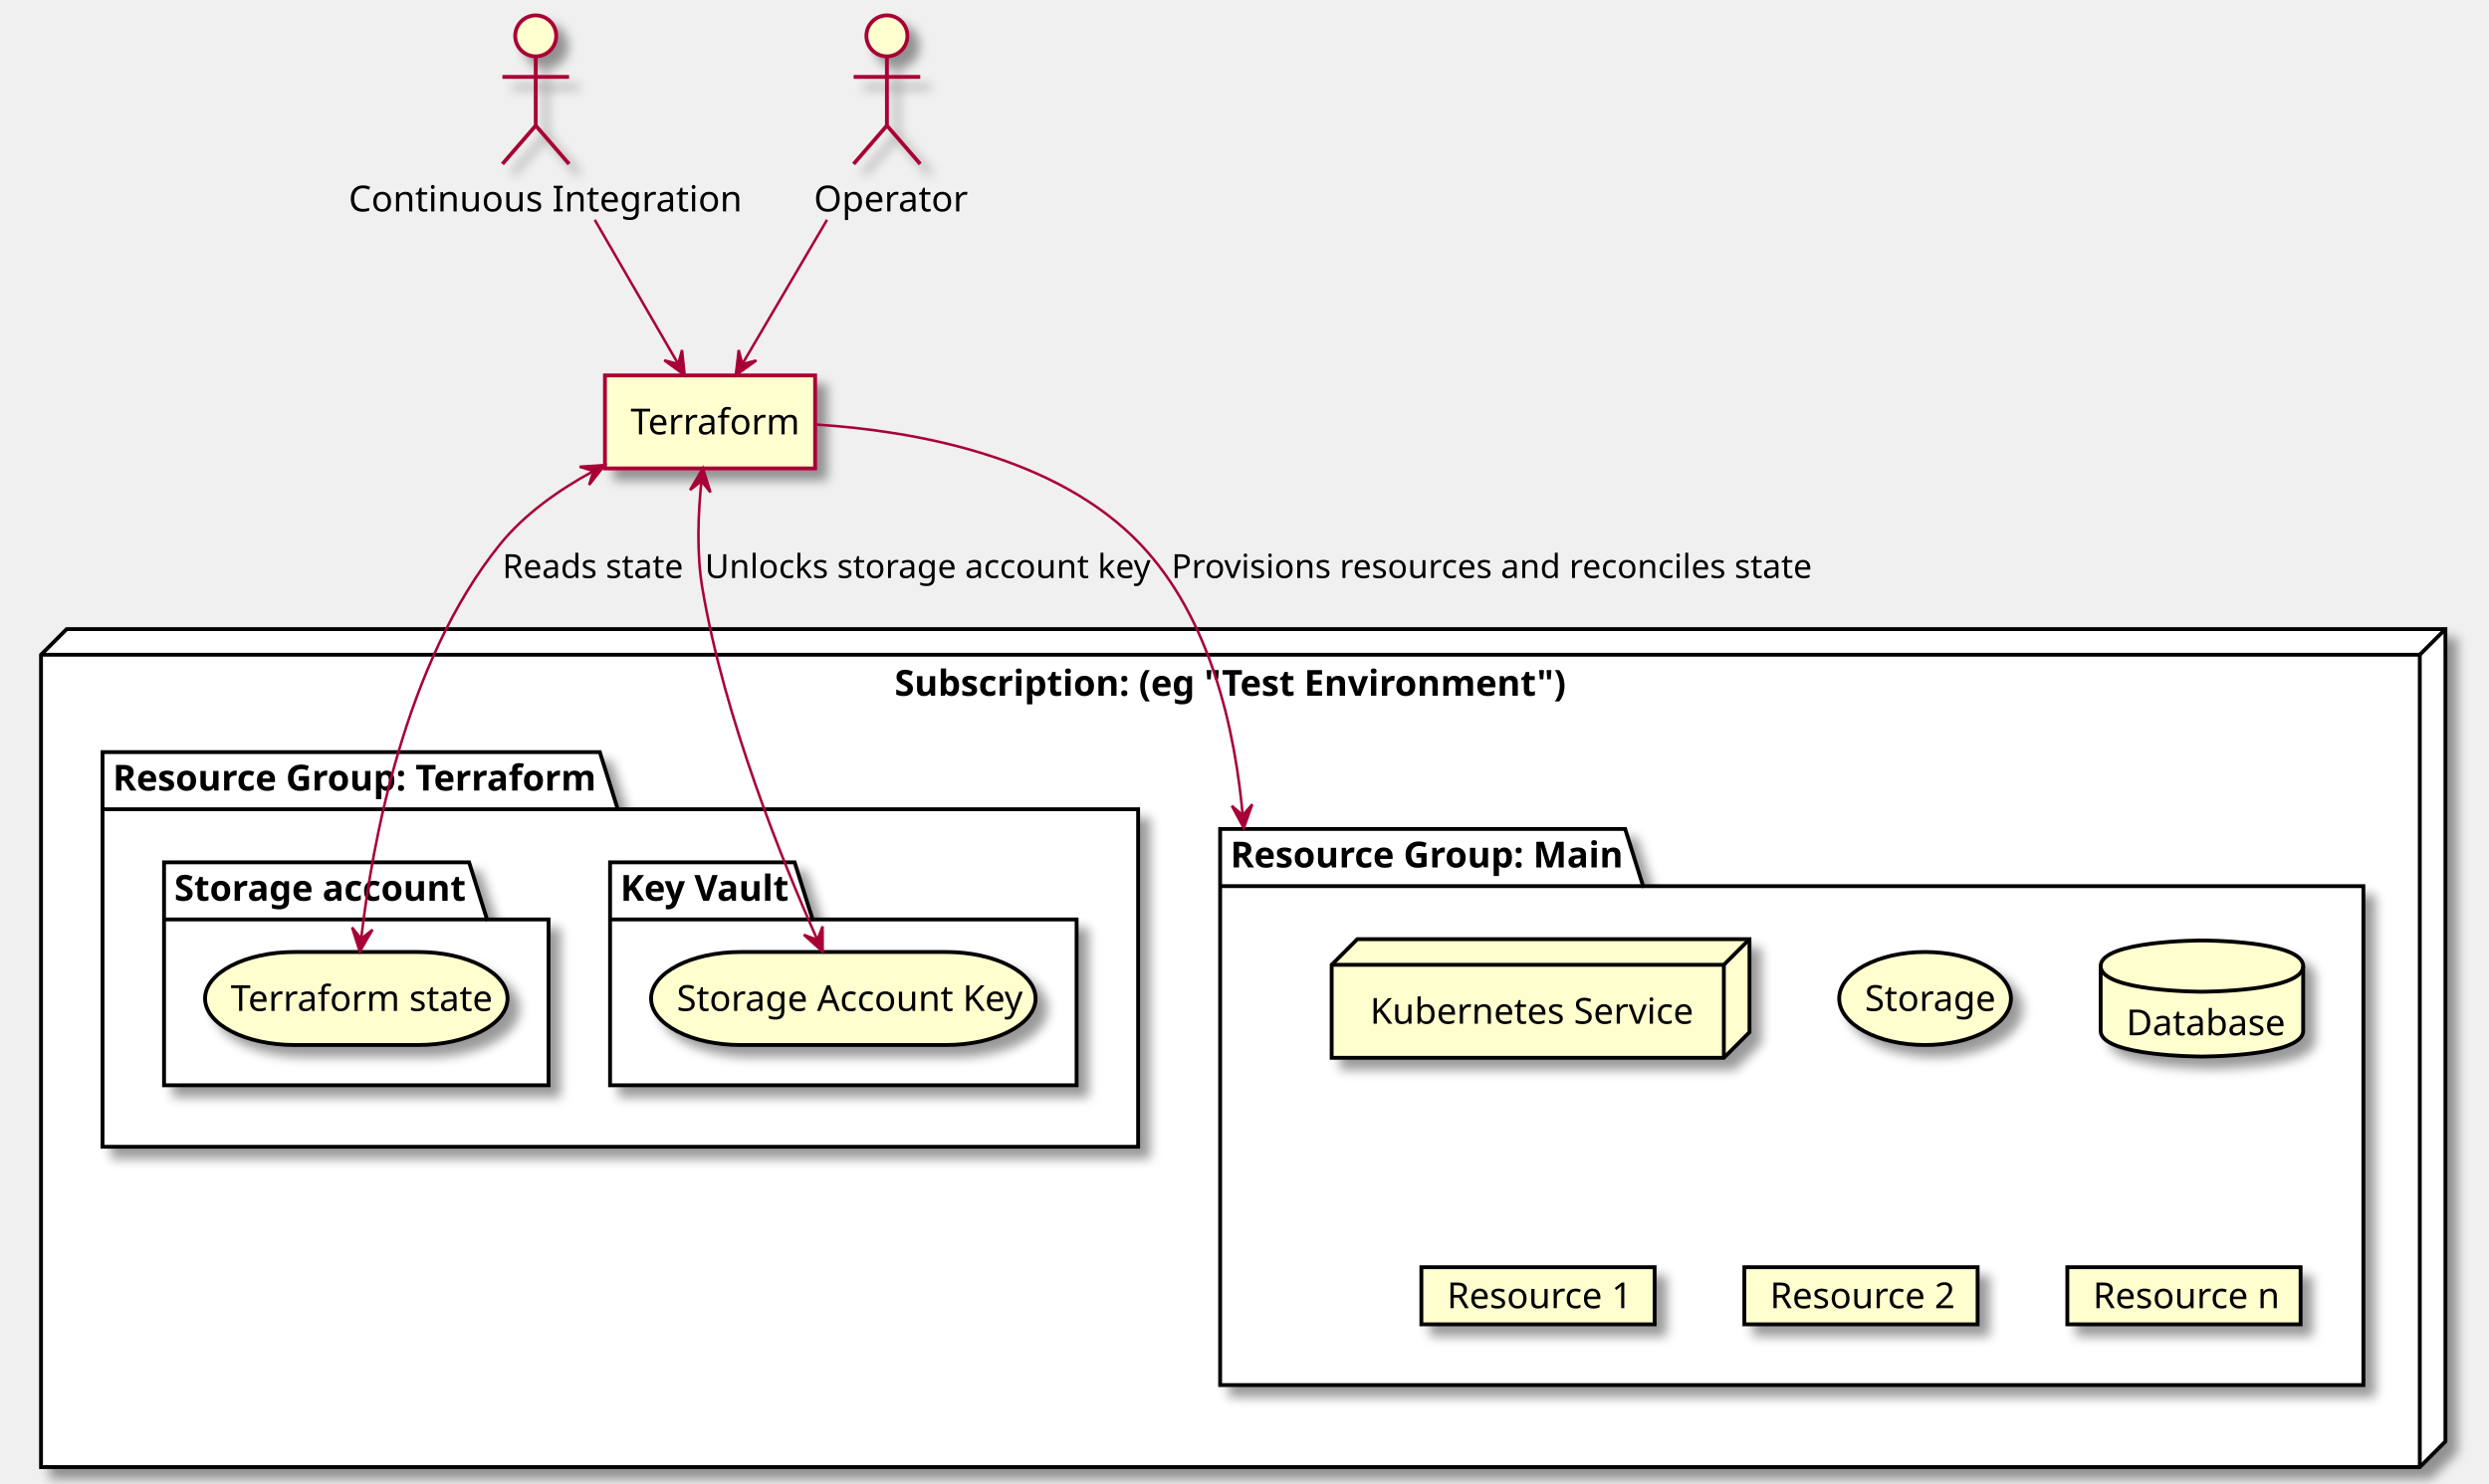
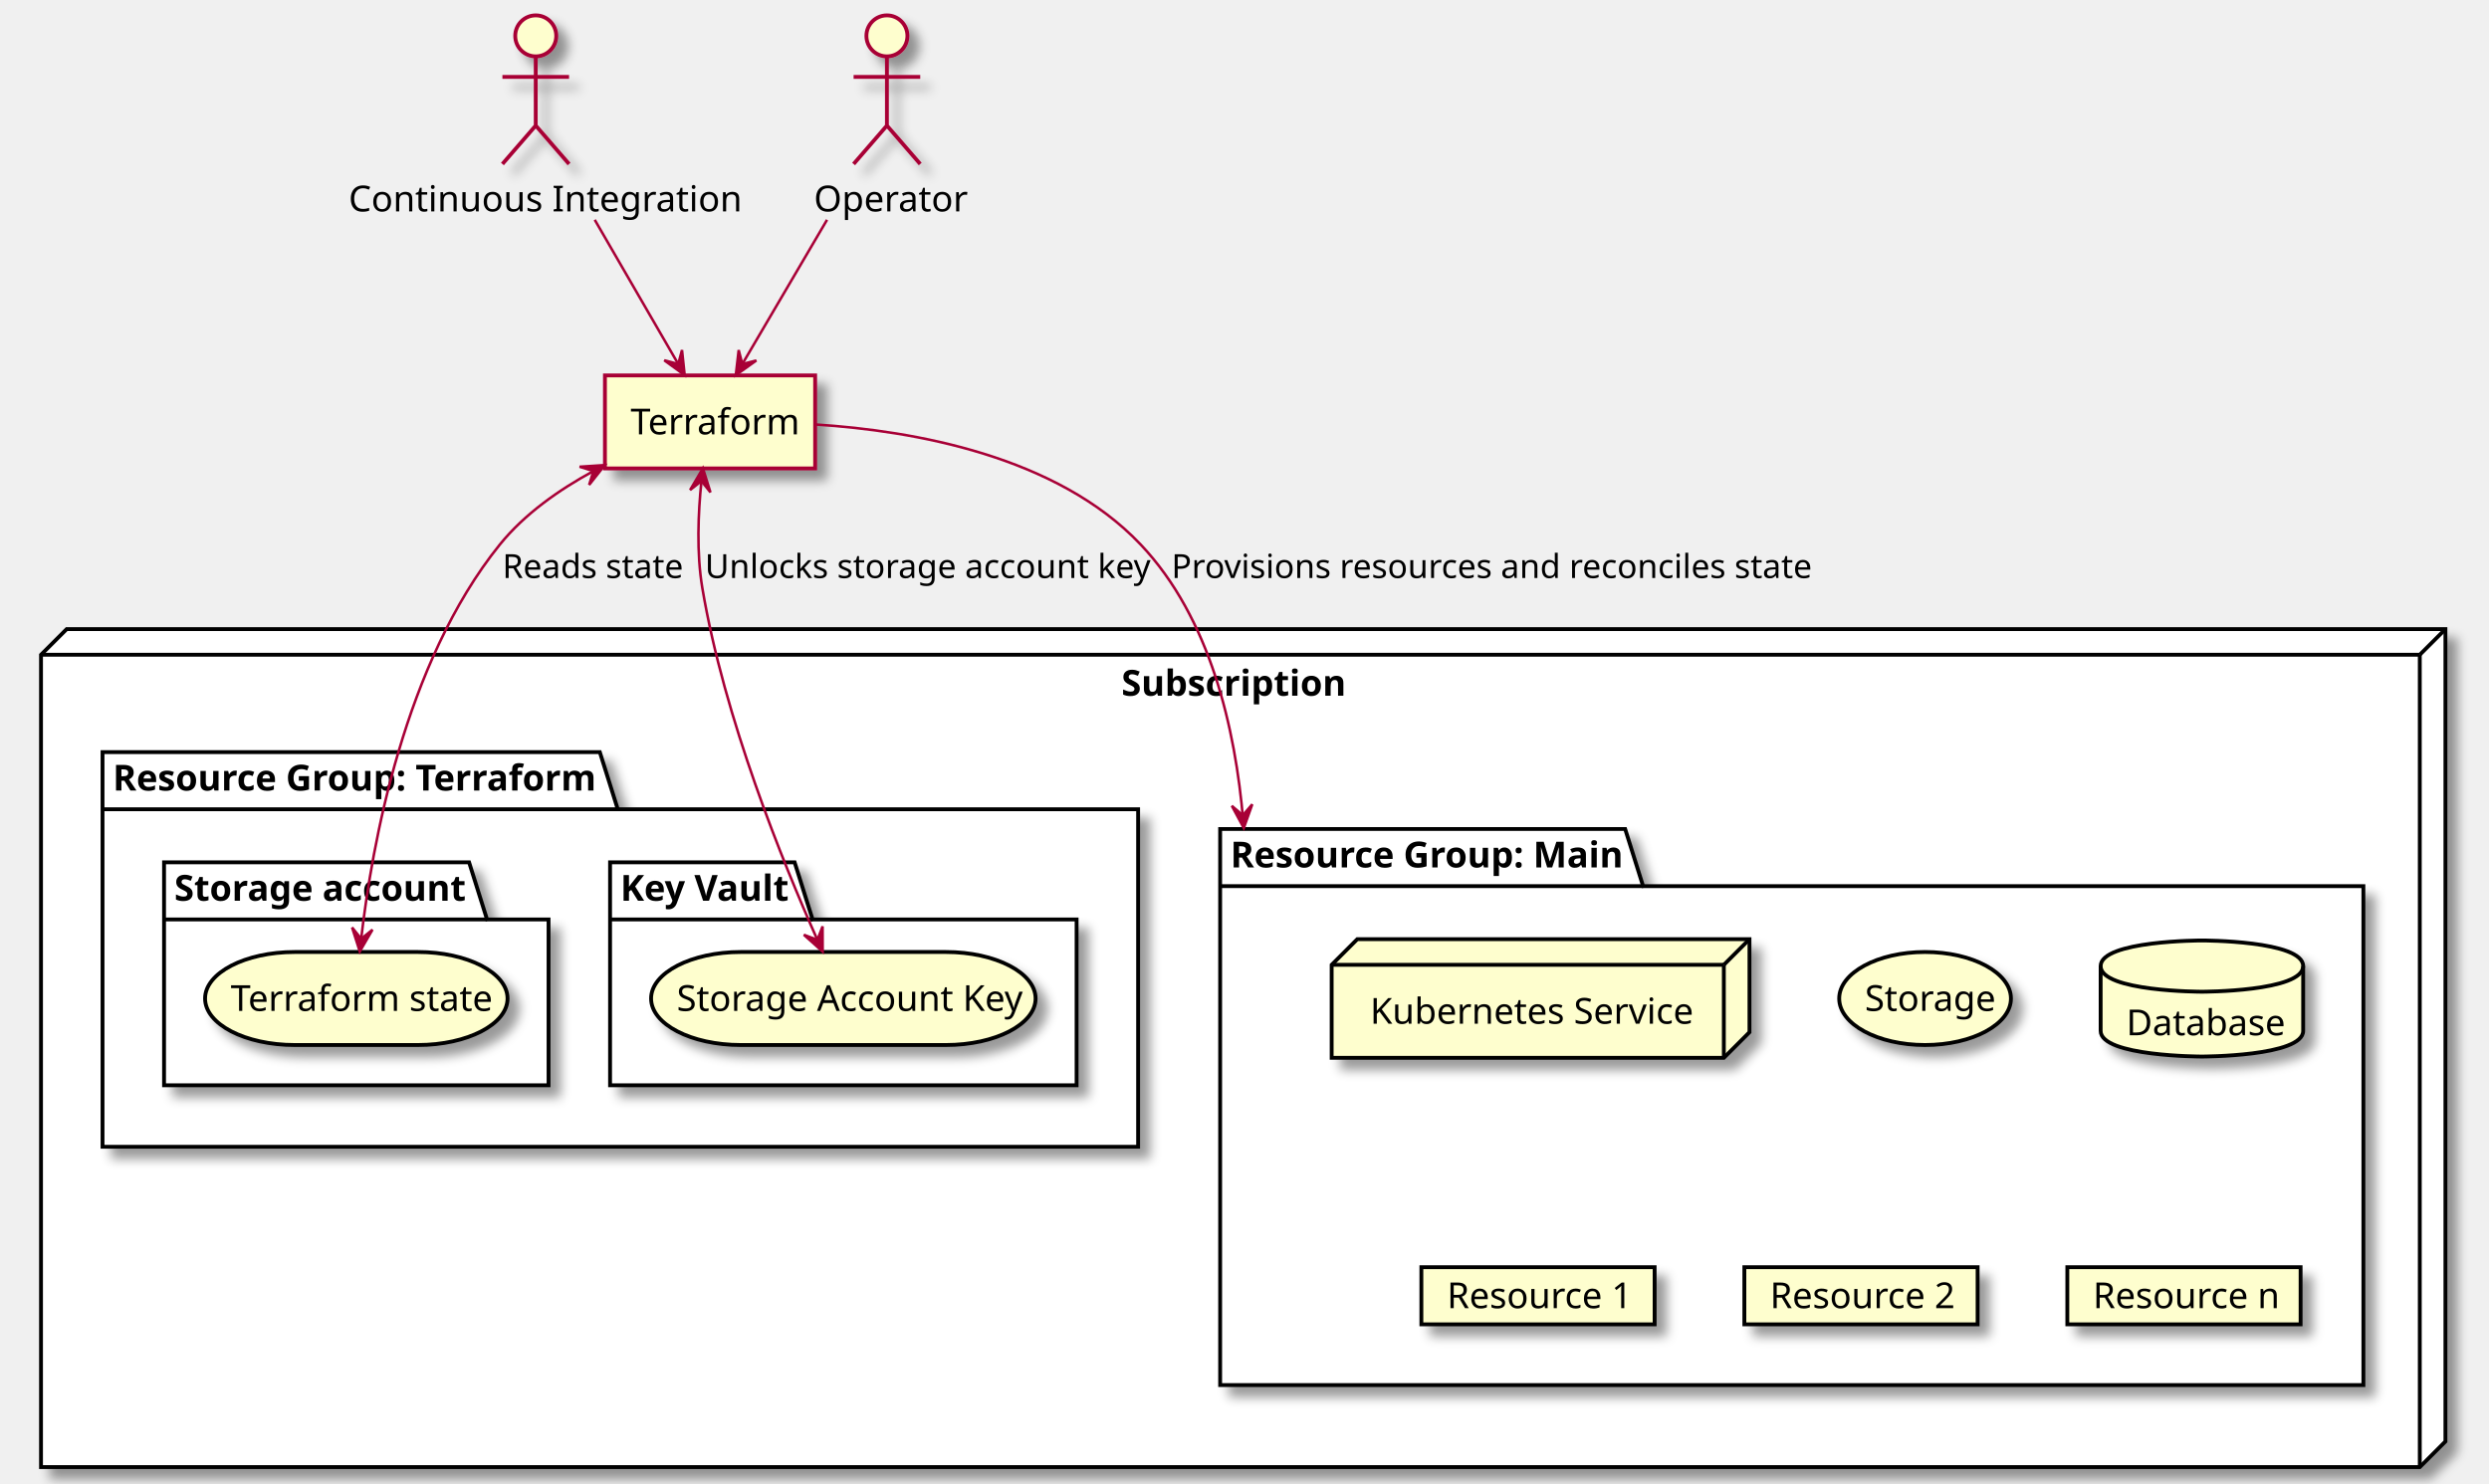
<svg xmlns="http://www.w3.org/2000/svg" contentScriptType="application/ecmascript" contentStyleType="text/css" height="579px" preserveAspectRatio="none" style="width:971px;height:579px;" version="1.1" viewBox="0 0 971 579" width="971px" zoomAndPan="magnify">
  <defs>
-     <filter height="300%" id="f1cnt0udd2aaik" width="300%" x="-1" y="-1">
+     <filter height="300%" id="f1s96j37lx9yqs" width="300%" x="-1" y="-1">
      <feGaussianBlur result="blurOut" stdDeviation="2.0" />
      <feColorMatrix in="blurOut" result="blurOut2" type="matrix" values="0 0 0 0 0 0 0 0 0 0 0 0 0 0 0 0 0 0 .4 0" />
      <feOffset dx="4.0" dy="4.0" in="blurOut2" result="blurOut3" />
      <feBlend in="SourceGraphic" in2="blurOut3" mode="normal" />
    </filter>
  </defs>
  <g>
-     <polygon fill="#FFFFFF" filter="url(#f1cnt0udd2aaik)" points="16,255.5,26,245.5,954,245.5,954,562.5,944,572.5,16,572.5,16,255.5" style="stroke:#000000;stroke-width:1.5;" />
+     <polygon fill="#FFFFFF" filter="url(#f1s96j37lx9yqs)" points="16,255.5,26,245.5,954,245.5,954,562.5,944,572.5,16,572.5,16,255.5" style="stroke:#000000;stroke-width:1.5;" />
    <line style="stroke:#000000;stroke-width:1.5;" x1="944" x2="954" y1="255.5" y2="245.5" />
    <line style="stroke:#000000;stroke-width:1.5;" x1="16" x2="944" y1="255.5" y2="255.5" />
    <line style="stroke:#000000;stroke-width:1.5;" x1="944" x2="944" y1="255.5" y2="572.5" />
-     <text fill="#000000" font-family="sans-serif" font-size="14" font-weight="bold" lengthAdjust="spacing" textLength="264" x="349" y="271.495">Subscription: (eg "Test Environment")</text>
-     <polygon fill="#FFFFFF" filter="url(#f1cnt0udd2aaik)" points="40,293.5,234,293.5,241,315.797,444,315.797,444,447.5,40,447.5,40,293.5" style="stroke:#000000;stroke-width:1.5;" />
+     <text fill="#000000" font-family="sans-serif" font-size="14" font-weight="bold" lengthAdjust="spacing" textLength="87" x="437.5" y="271.495">Subscription</text>
+     <polygon fill="#FFFFFF" filter="url(#f1s96j37lx9yqs)" points="40,293.5,234,293.5,241,315.797,444,315.797,444,447.5,40,447.5,40,293.5" style="stroke:#000000;stroke-width:1.5;" />
    <line style="stroke:#000000;stroke-width:1.5;" x1="40" x2="241" y1="315.797" y2="315.797" />
    <text fill="#000000" font-family="sans-serif" font-size="14" font-weight="bold" lengthAdjust="spacing" textLength="188" x="44" y="308.495">Resource Group: Terraform</text>
-     <polygon fill="#FFFFFF" filter="url(#f1cnt0udd2aaik)" points="64,336.5,183,336.5,190,358.797,214,358.797,214,423.5,64,423.5,64,336.5" style="stroke:#000000;stroke-width:1.5;" />
+     <polygon fill="#FFFFFF" filter="url(#f1s96j37lx9yqs)" points="64,336.5,183,336.5,190,358.797,214,358.797,214,423.5,64,423.5,64,336.5" style="stroke:#000000;stroke-width:1.5;" />
    <line style="stroke:#000000;stroke-width:1.5;" x1="64" x2="190" y1="358.797" y2="358.797" />
    <text fill="#000000" font-family="sans-serif" font-size="14" font-weight="bold" lengthAdjust="spacing" textLength="113" x="68" y="351.495">Storage account</text>
-     <polygon fill="#FFFFFF" filter="url(#f1cnt0udd2aaik)" points="238,336.5,310,336.5,317,358.797,420,358.797,420,423.5,238,423.5,238,336.5" style="stroke:#000000;stroke-width:1.5;" />
+     <polygon fill="#FFFFFF" filter="url(#f1s96j37lx9yqs)" points="238,336.5,310,336.5,317,358.797,420,358.797,420,423.5,238,423.5,238,336.5" style="stroke:#000000;stroke-width:1.5;" />
    <line style="stroke:#000000;stroke-width:1.5;" x1="238" x2="317" y1="358.797" y2="358.797" />
    <text fill="#000000" font-family="sans-serif" font-size="14" font-weight="bold" lengthAdjust="spacing" textLength="66" x="242" y="351.495">Key Vault</text>
-     <polygon fill="#FFFFFF" filter="url(#f1cnt0udd2aaik)" points="476,323.5,634,323.5,641,345.797,922,345.797,922,540.5,476,540.5,476,323.5" style="stroke:#000000;stroke-width:1.5;" />
+     <polygon fill="#FFFFFF" filter="url(#f1s96j37lx9yqs)" points="476,323.5,634,323.5,641,345.797,922,345.797,922,540.5,476,540.5,476,323.5" style="stroke:#000000;stroke-width:1.5;" />
    <line style="stroke:#000000;stroke-width:1.5;" x1="476" x2="641" y1="345.797" y2="345.797" />
    <text fill="#000000" font-family="sans-serif" font-size="14" font-weight="bold" lengthAdjust="spacing" textLength="152" x="480" y="338.495">Resource Group: Main</text>
-     <rect fill="#FEFECE" filter="url(#f1cnt0udd2aaik)" height="36.297" rx="35" ry="35" style="stroke:#000000;stroke-width:1.5;" width="118" x="80" y="371.5" />
+     <rect fill="#FEFECE" filter="url(#f1s96j37lx9yqs)" height="36.297" rx="35" ry="35" style="stroke:#000000;stroke-width:1.5;" width="118" x="80" y="371.5" />
    <text fill="#000000" font-family="sans-serif" font-size="14" lengthAdjust="spacing" textLength="98" x="90" y="394.495">Terraform state</text>
-     <rect fill="#FEFECE" filter="url(#f1cnt0udd2aaik)" height="36.297" rx="35" ry="35" style="stroke:#000000;stroke-width:1.5;" width="150" x="254" y="371.5" />
+     <rect fill="#FEFECE" filter="url(#f1s96j37lx9yqs)" height="36.297" rx="35" ry="35" style="stroke:#000000;stroke-width:1.5;" width="150" x="254" y="371.5" />
    <text fill="#000000" font-family="sans-serif" font-size="14" lengthAdjust="spacing" textLength="130" x="264" y="394.495">Storage Account Key</text>
-     <polygon fill="#FEFECE" filter="url(#f1cnt0udd2aaik)" points="519.5,376.5,529.5,366.5,682.5,366.5,682.5,402.797,672.5,412.797,519.5,412.797,519.5,376.5" style="stroke:#000000;stroke-width:1.5;" />
+     <polygon fill="#FEFECE" filter="url(#f1s96j37lx9yqs)" points="519.5,376.5,529.5,366.5,682.5,366.5,682.5,402.797,672.5,412.797,519.5,412.797,519.5,376.5" style="stroke:#000000;stroke-width:1.5;" />
    <line style="stroke:#000000;stroke-width:1.5;" x1="672.5" x2="682.5" y1="376.5" y2="366.5" />
    <line style="stroke:#000000;stroke-width:1.5;" x1="519.5" x2="672.5" y1="376.5" y2="376.5" />
    <line style="stroke:#000000;stroke-width:1.5;" x1="672.5" x2="672.5" y1="376.5" y2="412.797" />
    <text fill="#000000" font-family="sans-serif" font-size="14" lengthAdjust="spacing" textLength="123" x="534.5" y="399.495">Kubernetes Service</text>
-     <rect fill="#FEFECE" filter="url(#f1cnt0udd2aaik)" height="36.297" rx="35" ry="35" style="stroke:#000000;stroke-width:1.5;" width="67" x="717.5" y="371.5" />
+     <rect fill="#FEFECE" filter="url(#f1s96j37lx9yqs)" height="36.297" rx="35" ry="35" style="stroke:#000000;stroke-width:1.5;" width="67" x="717.5" y="371.5" />
    <text fill="#000000" font-family="sans-serif" font-size="14" lengthAdjust="spacing" textLength="47" x="727.5" y="394.495">Storage</text>
-     <path d="M819.5,377 C819.5,367 859,367 859,367 C859,367 898.5,367 898.5,377 L898.5,402.297 C898.5,412.297 859,412.297 859,412.297 C859,412.297 819.5,412.297 819.5,402.297 L819.5,377 " fill="#FEFECE" filter="url(#f1cnt0udd2aaik)" style="stroke:#000000;stroke-width:1.5;" />
+     <path d="M819.5,377 C819.5,367 859,367 859,367 C859,367 898.5,367 898.5,377 L898.5,402.297 C898.5,412.297 859,412.297 859,412.297 C859,412.297 819.5,412.297 819.5,402.297 L819.5,377 " fill="#FEFECE" filter="url(#f1s96j37lx9yqs)" style="stroke:#000000;stroke-width:1.5;" />
    <path d="M819.5,377 C819.5,387 859,387 859,387 C859,387 898.5,387 898.5,377 " fill="none" style="stroke:#000000;stroke-width:1.5;" />
    <text fill="#000000" font-family="sans-serif" font-size="14" lengthAdjust="spacing" textLength="59" x="829.5" y="403.995">Database</text>
-     <rect fill="#FEFECE" filter="url(#f1cnt0udd2aaik)" height="22.297" style="stroke:#000000;stroke-width:1.5;" width="91" x="554.5" y="494.5" />
+     <rect fill="#FEFECE" filter="url(#f1s96j37lx9yqs)" height="22.297" style="stroke:#000000;stroke-width:1.5;" width="91" x="554.5" y="494.5" />
    <text fill="#000000" font-family="sans-serif" font-size="14" lengthAdjust="spacing" textLength="71" x="564.5" y="510.495">Resource 1</text>
-     <rect fill="#FEFECE" filter="url(#f1cnt0udd2aaik)" height="22.297" style="stroke:#000000;stroke-width:1.5;" width="91" x="680.5" y="494.5" />
+     <rect fill="#FEFECE" filter="url(#f1s96j37lx9yqs)" height="22.297" style="stroke:#000000;stroke-width:1.5;" width="91" x="680.5" y="494.5" />
    <text fill="#000000" font-family="sans-serif" font-size="14" lengthAdjust="spacing" textLength="71" x="690.5" y="510.495">Resource 2</text>
-     <rect fill="#FEFECE" filter="url(#f1cnt0udd2aaik)" height="22.297" style="stroke:#000000;stroke-width:1.5;" width="91" x="806.5" y="494.5" />
+     <rect fill="#FEFECE" filter="url(#f1s96j37lx9yqs)" height="22.297" style="stroke:#000000;stroke-width:1.5;" width="91" x="806.5" y="494.5" />
    <text fill="#000000" font-family="sans-serif" font-size="14" lengthAdjust="spacing" textLength="71" x="816.5" y="510.495">Resource n</text>
-     <ellipse cx="209" cy="14" fill="#FEFECE" filter="url(#f1cnt0udd2aaik)" rx="8" ry="8" style="stroke:#A80036;stroke-width:1.5;" />
-     <path d="M209,22 L209,49 M196,30 L222,30 M209,49 L196,64 M209,49 L222,64 " fill="none" filter="url(#f1cnt0udd2aaik)" style="stroke:#A80036;stroke-width:1.5;" />
+     <ellipse cx="209" cy="14" fill="#FEFECE" filter="url(#f1s96j37lx9yqs)" rx="8" ry="8" style="stroke:#A80036;stroke-width:1.5;" />
+     <path d="M209,22 L209,49 M196,30 L222,30 M209,49 L196,64 M209,49 L222,64 " fill="none" filter="url(#f1s96j37lx9yqs)" style="stroke:#A80036;stroke-width:1.5;" />
    <text fill="#000000" font-family="sans-serif" font-size="14" lengthAdjust="spacing" textLength="146" x="136" y="82.495">Continuous Integration</text>
-     <ellipse cx="346" cy="14" fill="#FEFECE" filter="url(#f1cnt0udd2aaik)" rx="8" ry="8" style="stroke:#A80036;stroke-width:1.5;" />
-     <path d="M346,22 L346,49 M333,30 L359,30 M346,49 L333,64 M346,49 L359,64 " fill="none" filter="url(#f1cnt0udd2aaik)" style="stroke:#A80036;stroke-width:1.5;" />
+     <ellipse cx="346" cy="14" fill="#FEFECE" filter="url(#f1s96j37lx9yqs)" rx="8" ry="8" style="stroke:#A80036;stroke-width:1.5;" />
+     <path d="M346,22 L346,49 M333,30 L359,30 M346,49 L333,64 M346,49 L359,64 " fill="none" filter="url(#f1s96j37lx9yqs)" style="stroke:#A80036;stroke-width:1.5;" />
    <text fill="#000000" font-family="sans-serif" font-size="14" lengthAdjust="spacing" textLength="57" x="317.5" y="82.495">Operator</text>
-     <rect fill="#FEFECE" filter="url(#f1cnt0udd2aaik)" height="36.297" style="stroke:#A80036;stroke-width:1.5;" width="82" x="236" y="146.5" />
+     <rect fill="#FEFECE" filter="url(#f1s96j37lx9yqs)" height="36.297" style="stroke:#A80036;stroke-width:1.5;" width="82" x="236" y="146.5" />
    <text fill="#000000" font-family="sans-serif" font-size="14" lengthAdjust="spacing" textLength="62" x="246" y="169.495">Terraform</text>
    <path d="M273.64,187.82 C272.36,200.18 271.69,215.77 274,229.5 C282.55,280.36 305.47,336.69 318.87,366.76 " fill="none" id="tf-storagekey" style="stroke:#A80036;stroke-width:1.0;" />
    <polygon fill="#A80036" points="320.93,371.35,320.899,361.501,318.885,366.788,313.599,364.774,320.93,371.35" style="stroke:#A80036;stroke-width:1.0;" />
    <polygon fill="#A80036" points="274.22,182.73,269.216,191.213,273.647,187.697,277.163,192.129,274.22,182.73" style="stroke:#A80036;stroke-width:1.0;" />
    <text fill="#000000" font-family="sans-serif" font-size="13" lengthAdjust="spacing" textLength="165" x="275" y="225.567">Unlocks storage account key</text>
    <path d="M231.45,183.86 C218.16,191.09 204.63,200.57 195,212.5 C157.66,258.75 145.03,330.31 140.91,366.27 " fill="none" id="tf-tfstate" style="stroke:#A80036;stroke-width:1.0;" />
    <polygon fill="#A80036" points="140.36,371.31,145.313,362.797,140.903,366.339,137.361,361.929,140.36,371.31" style="stroke:#A80036;stroke-width:1.0;" />
    <polygon fill="#A80036" points="235.94,181.49,226.113,182.138,231.514,183.817,229.836,189.219,235.94,181.49" style="stroke:#A80036;stroke-width:1.0;" />
    <text fill="#000000" font-family="sans-serif" font-size="13" lengthAdjust="spacing" textLength="67" x="196" y="225.567">Reads state</text>
    <path d="M318.27,165.66 C356.53,168.12 412.31,177.97 445,212.5 C472.11,241.135 481.983,284.217 485.017,320.589 C485.065,321.157 485.111,321.724 485.155,322.289 C485.177,322.571 485.199,322.853 485.22,323.135 " fill="none" id="tf-to-rgmain" style="stroke:#A80036;stroke-width:1.0;" />
    <polygon fill="#A80036" points="485.22,323.135,488.531,313.859,484.844,318.149,480.554,314.461,485.22,323.135" style="stroke:#A80036;stroke-width:1.0;" />
    <text fill="#000000" font-family="sans-serif" font-size="13" lengthAdjust="spacing" textLength="240" x="457" y="225.567">Provisions resources and reconciles state</text>
    <path d="M322.64,85.78 C311.66,104.48 298.98,126.06 289.79,141.73 " fill="none" id="ops-to-tf" style="stroke:#A80036;stroke-width:1.0;" />
    <polygon fill="#A80036" points="287.05,146.39,295.066,140.668,289.589,142.083,288.174,136.606,287.05,146.39" style="stroke:#A80036;stroke-width:1.0;" />
    <path d="M232.02,85.78 C242.85,104.48 255.33,126.06 264.4,141.73 " fill="none" id="ci-to-tf" style="stroke:#A80036;stroke-width:1.0;" />
    <polygon fill="#A80036" points="267.1,146.39,266.063,136.596,264.599,142.06,259.135,140.597,267.1,146.39" style="stroke:#A80036;stroke-width:1.0;" />
  </g>
</svg>
